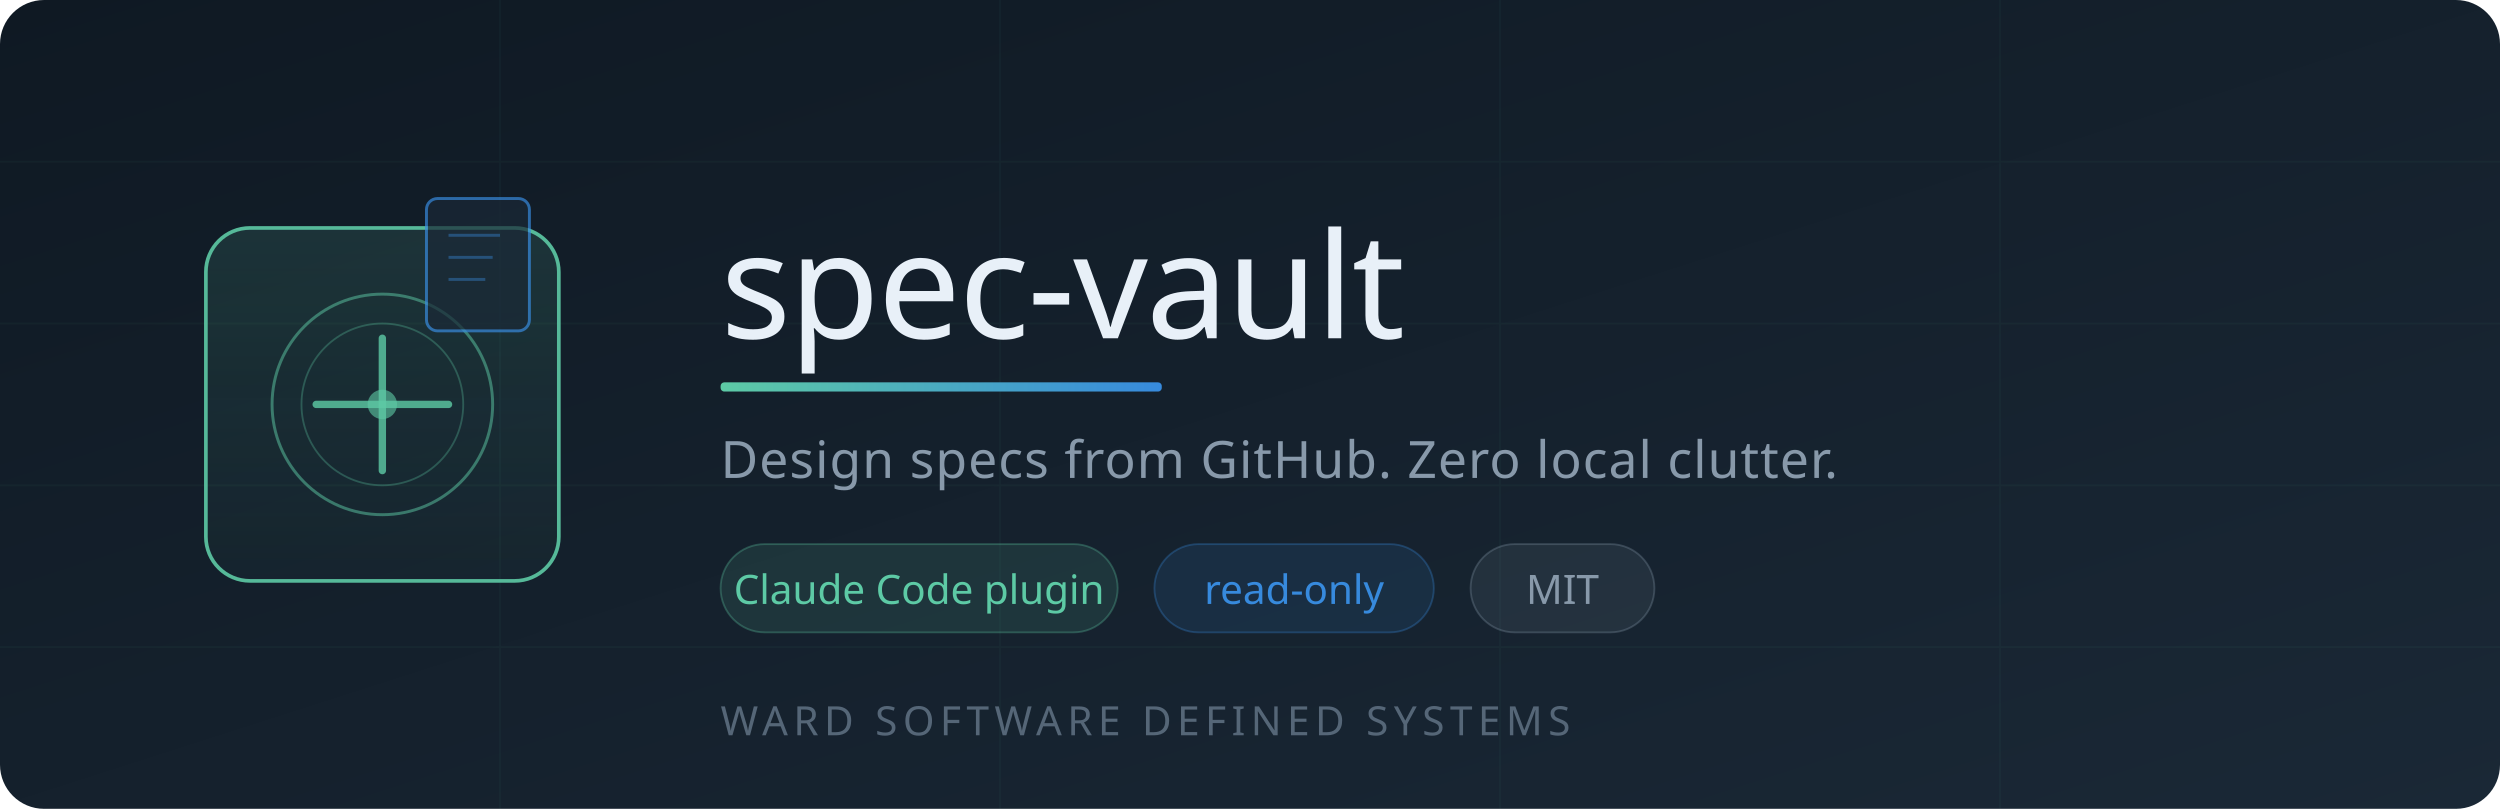
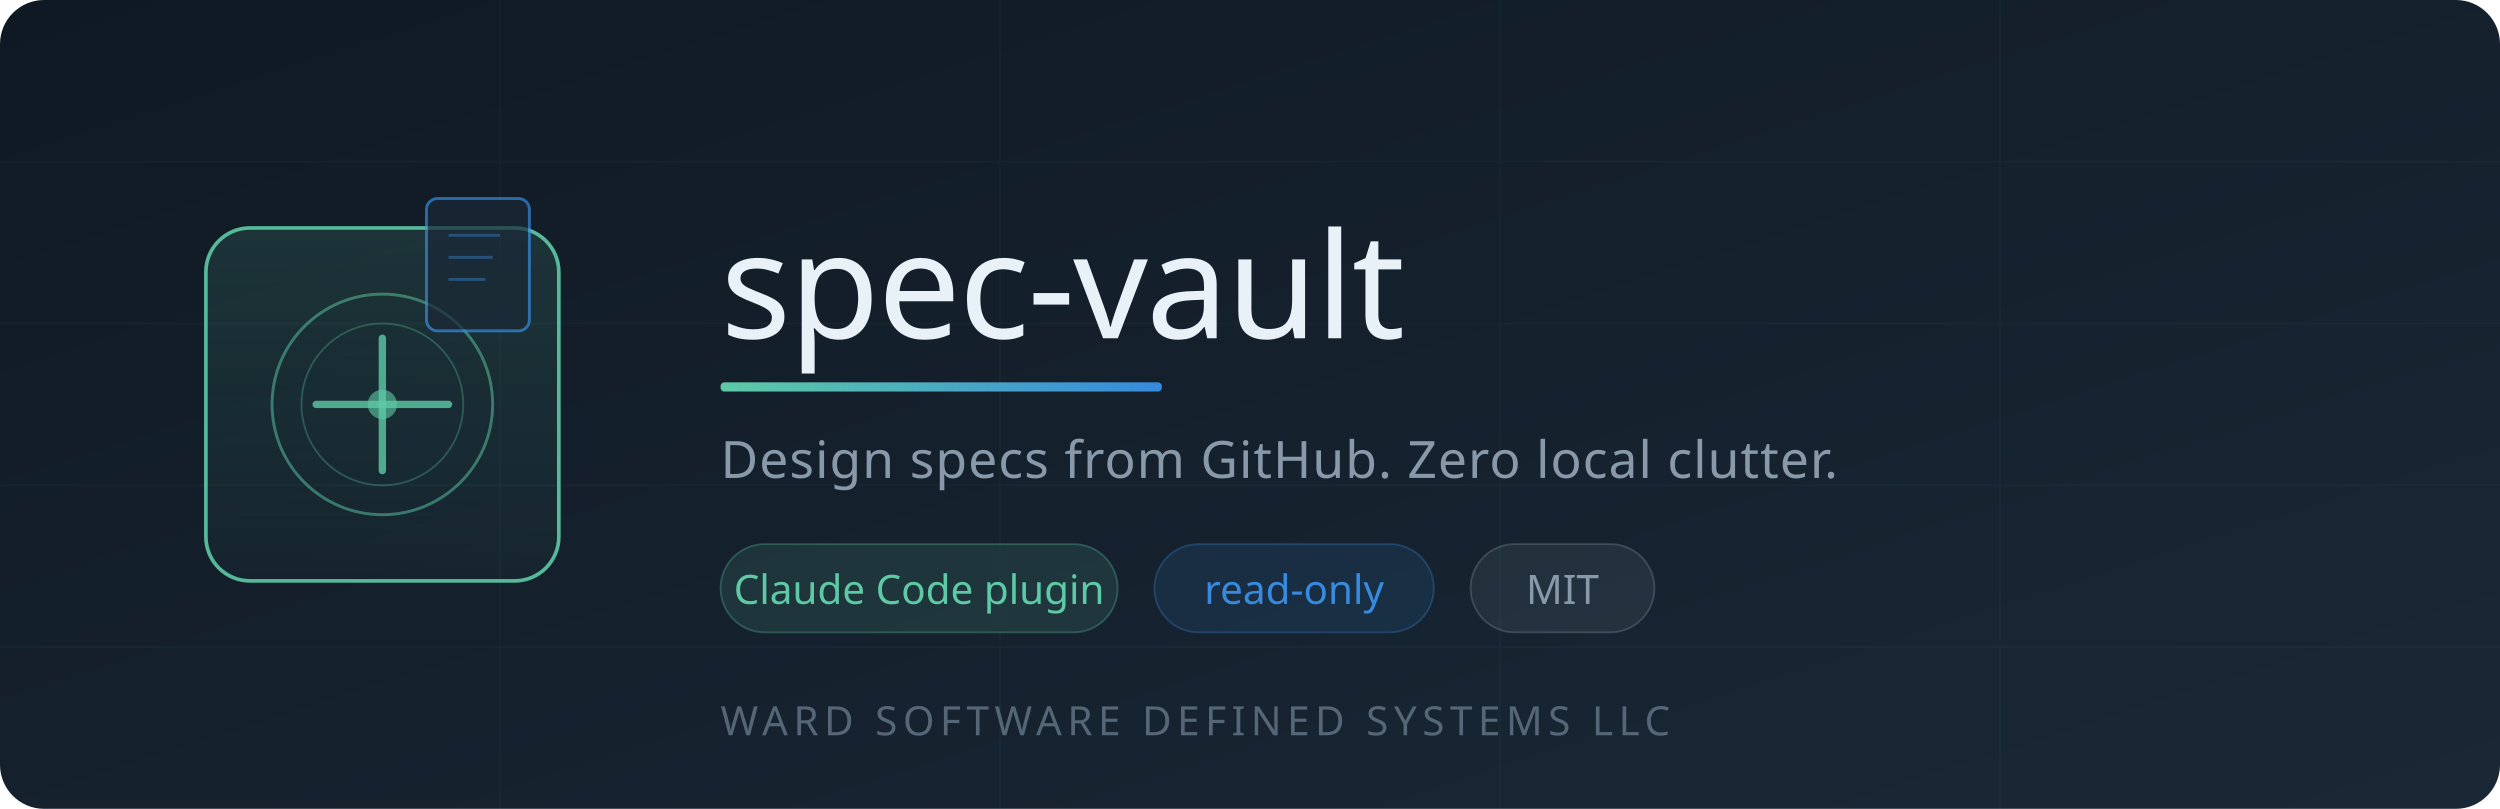
<svg xmlns="http://www.w3.org/2000/svg" width="100%" viewBox="0 0 680 220">
  <defs>
    <linearGradient id="bg" x1="0" y1="0" x2="1" y2="1">
      <stop offset="0%" stop-color="#0F1923" />
      <stop offset="100%" stop-color="#1A2836" />
    </linearGradient>
    <linearGradient id="accent" x1="0" y1="0" x2="1" y2="0">
      <stop offset="0%" stop-color="#5DCAA5" />
      <stop offset="100%" stop-color="#378ADD" />
    </linearGradient>
    <linearGradient id="vaultg" x1="0" y1="0" x2="0" y2="1">
      <stop offset="0%" stop-color="#5DCAA5" stop-opacity="0.15" />
      <stop offset="100%" stop-color="#5DCAA5" stop-opacity="0.03" />
    </linearGradient>
  </defs>
  <rect width="680" height="220" rx="12" fill="url(#bg)" />
  <g opacity="0.04" stroke="#5DCAA5" stroke-width="0.5">
    <line x1="0" y1="44" x2="680" y2="44" />
    <line x1="0" y1="88" x2="680" y2="88" />
    <line x1="0" y1="132" x2="680" y2="132" />
    <line x1="0" y1="176" x2="680" y2="176" />
    <line x1="136" y1="0" x2="136" y2="220" />
    <line x1="272" y1="0" x2="272" y2="220" />
    <line x1="408" y1="0" x2="408" y2="220" />
    <line x1="544" y1="0" x2="544" y2="220" />
  </g>
  <g transform="translate(56, 62)">
    <rect x="0" y="0" width="96" height="96" rx="12" fill="url(#vaultg)" stroke="#5DCAA5" stroke-width="1" opacity="0.9" />
    <circle cx="48" cy="48" r="30" fill="none" stroke="#5DCAA5" stroke-width="0.8" opacity="0.5" />
    <circle cx="48" cy="48" r="22" fill="none" stroke="#5DCAA5" stroke-width="0.5" opacity="0.3" />
    <line x1="30" y1="48" x2="66" y2="48" stroke="#5DCAA5" stroke-width="2" stroke-linecap="round" opacity="0.8" />
    <line x1="48" y1="30" x2="48" y2="66" stroke="#5DCAA5" stroke-width="2" stroke-linecap="round" opacity="0.8" />
    <circle cx="48" cy="48" r="4" fill="#5DCAA5" opacity="0.6" />
    <rect x="60" y="-8" width="28" height="36" rx="3" fill="#1A2836" stroke="#378ADD" stroke-width="0.8" opacity="0.7" />
    <line x1="66" y1="2" x2="80" y2="2" stroke="#378ADD" stroke-width="0.8" opacity="0.4" />
    <line x1="66" y1="8" x2="78" y2="8" stroke="#378ADD" stroke-width="0.8" opacity="0.4" />
    <line x1="66" y1="14" x2="76" y2="14" stroke="#378ADD" stroke-width="0.8" opacity="0.4" />
  </g>
  <text x="196" y="92" font-family="'Anthropic Sans', system-ui, sans-serif" font-size="40" font-weight="500" fill="#E8F0F8" letter-spacing="-0.5px">spec-vault</text>
  <rect x="196" y="104" width="120" height="2.5" rx="1" fill="url(#accent)" />
  <text x="196" y="130" font-family="'Anthropic Sans', system-ui, sans-serif" font-size="14" fill="#8899AA" letter-spacing="0.3px">Design specs from GitHub. Zero local clutter.</text>
  <g transform="translate(196, 148)">
    <rect x="0" y="0" width="108" height="24" rx="12" fill="#5DCAA5" fill-opacity="0.12" stroke="#5DCAA5" stroke-width="0.5" stroke-opacity="0.3" />
    <text x="54" y="12" font-family="'Anthropic Sans', system-ui, sans-serif" font-size="11" fill="#5DCAA5" text-anchor="middle" dominant-baseline="central">Claude Code plugin</text>
    <rect x="118" y="0" width="76" height="24" rx="12" fill="#378ADD" fill-opacity="0.12" stroke="#378ADD" stroke-width="0.5" stroke-opacity="0.3" />
    <text x="156" y="12" font-family="'Anthropic Sans', system-ui, sans-serif" font-size="11" fill="#378ADD" text-anchor="middle" dominant-baseline="central">read-only</text>
    <rect x="204" y="0" width="50" height="24" rx="12" fill="#8899AA" fill-opacity="0.12" stroke="#8899AA" stroke-width="0.5" stroke-opacity="0.3" />
    <text x="229" y="12" font-family="'Anthropic Sans', system-ui, sans-serif" font-size="11" fill="#8899AA" text-anchor="middle" dominant-baseline="central">MIT</text>
  </g>
-   <text x="196" y="200" font-family="'Anthropic Sans', system-ui, sans-serif" font-size="11" fill="#556677" letter-spacing="1.5px">WARD SOFTWARE DEFINED SYSTEMS</text>
+   <text x="196" y="200" font-family="'Anthropic Sans', system-ui, sans-serif" font-size="11" fill="#556677" letter-spacing="1.5px">WARD SOFTWARE DEFINED SYSTEMS LLC</text>
</svg>
